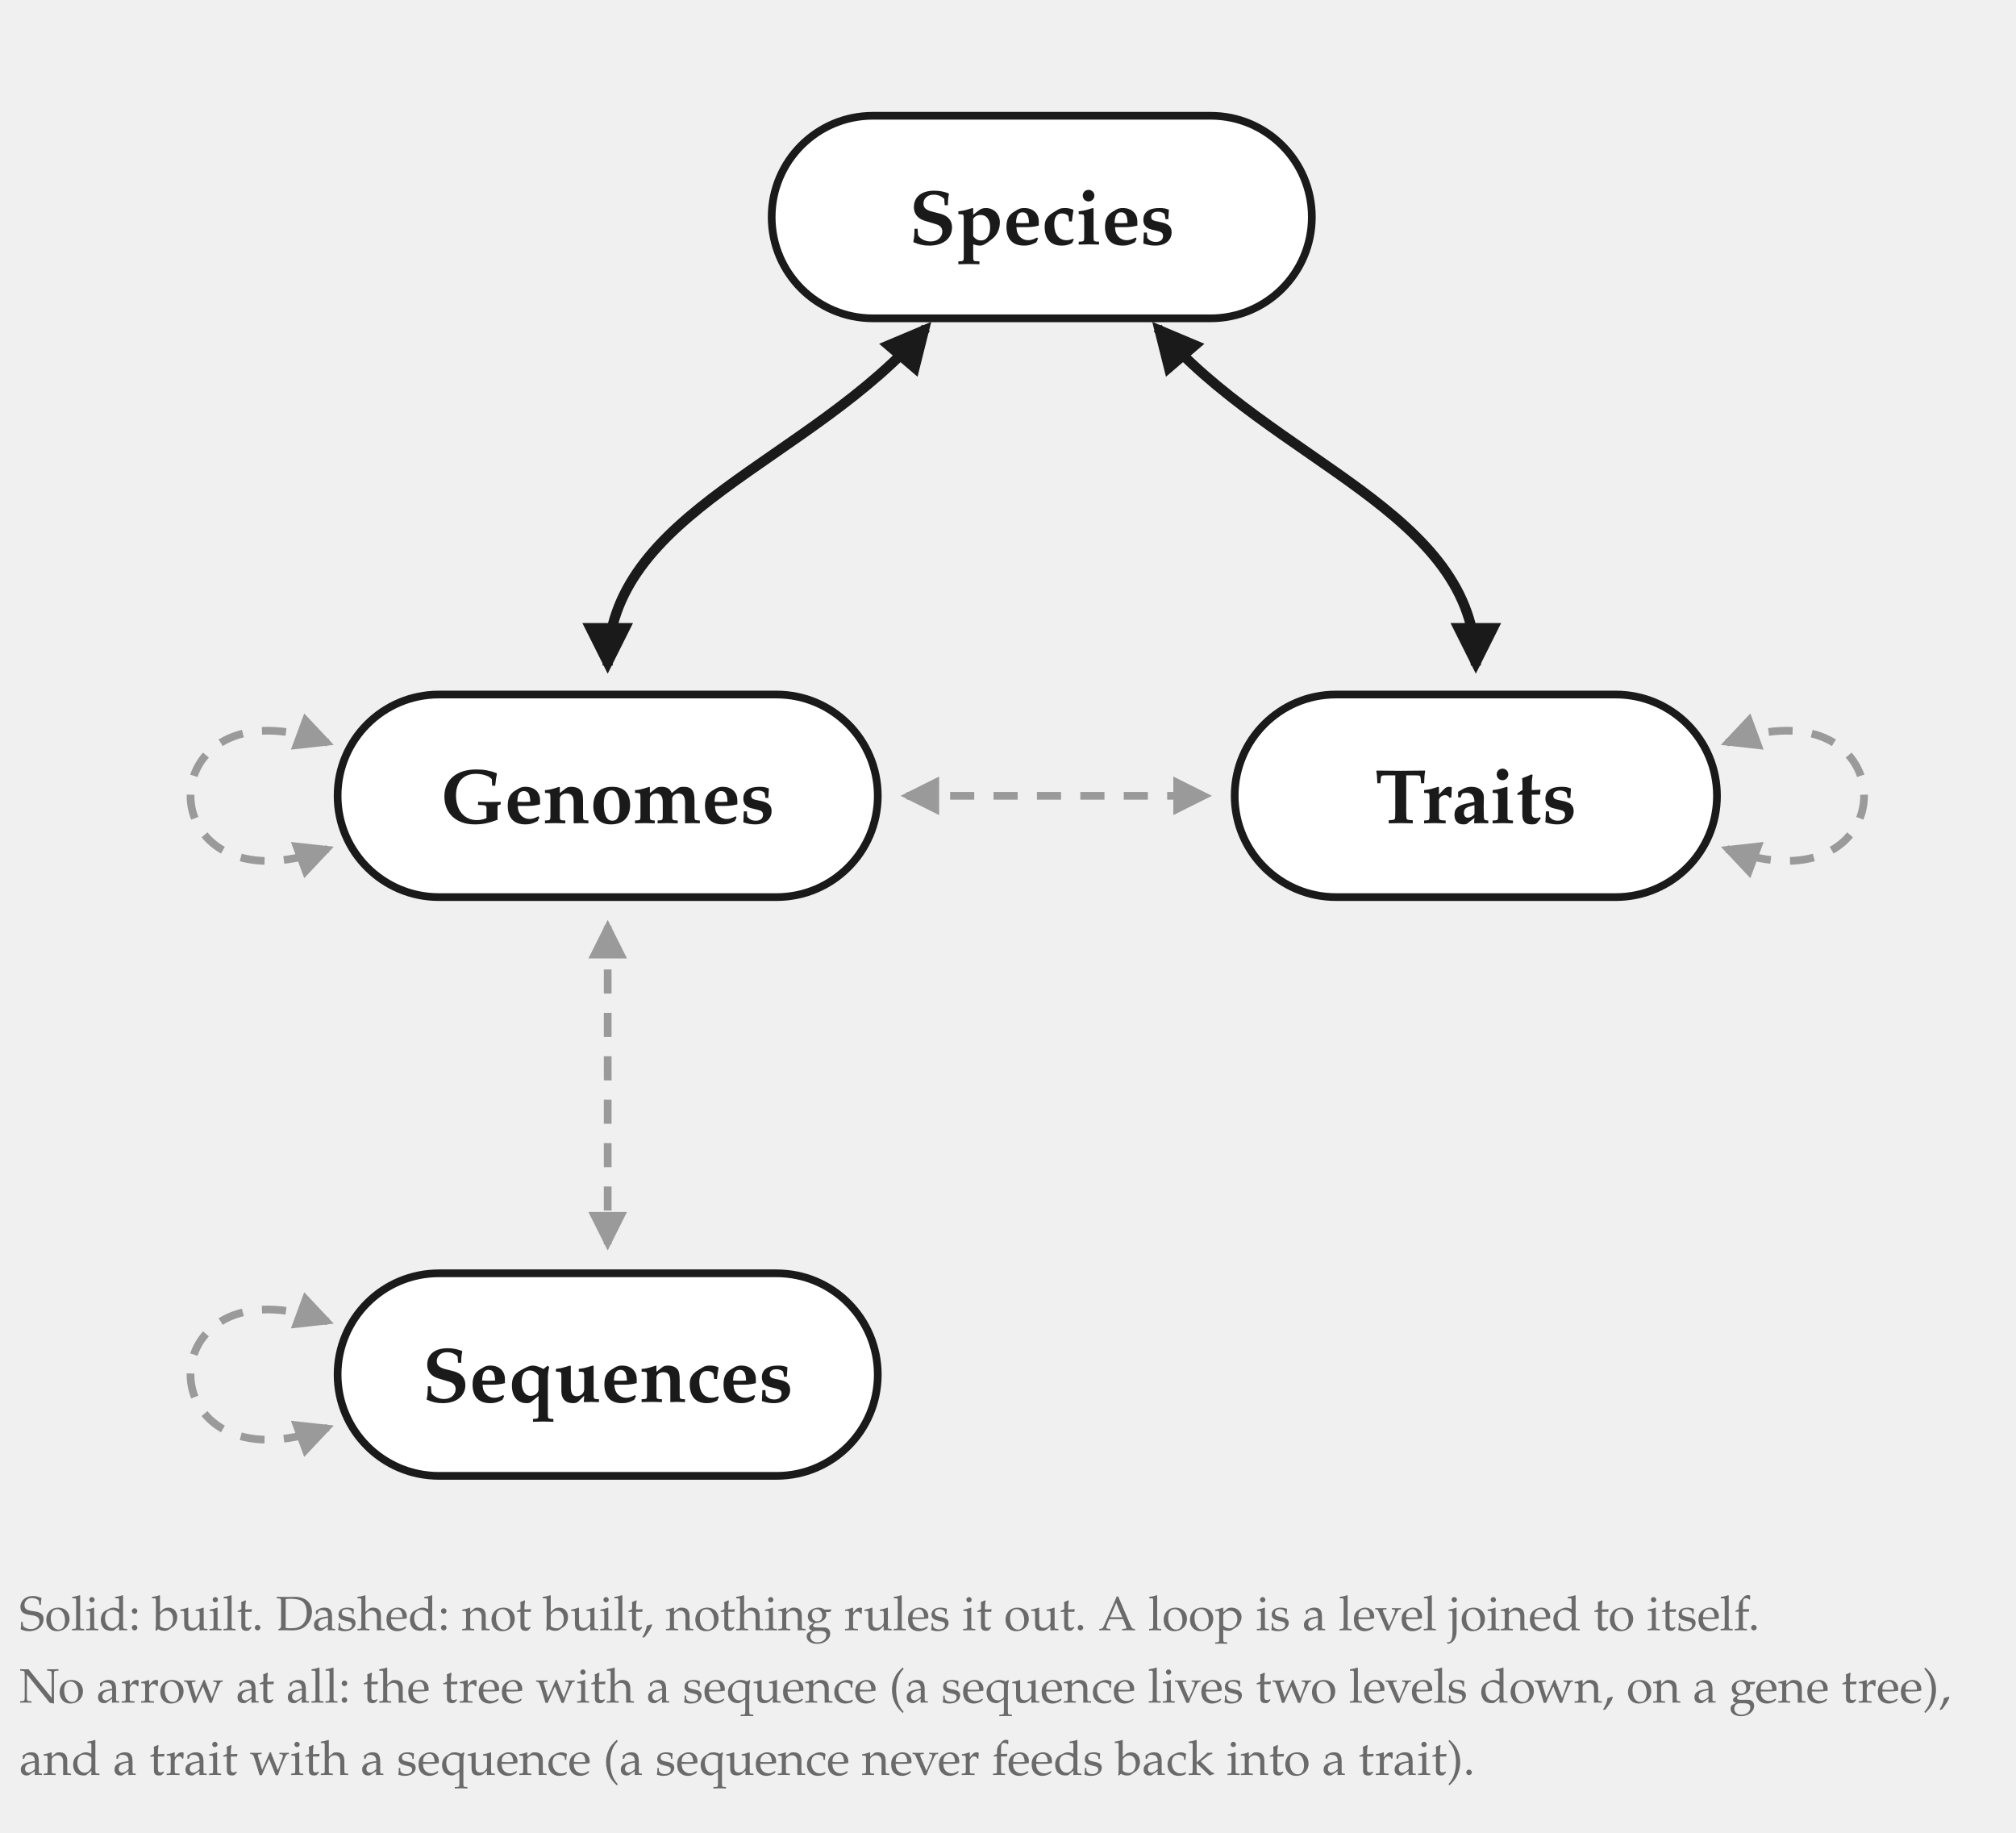
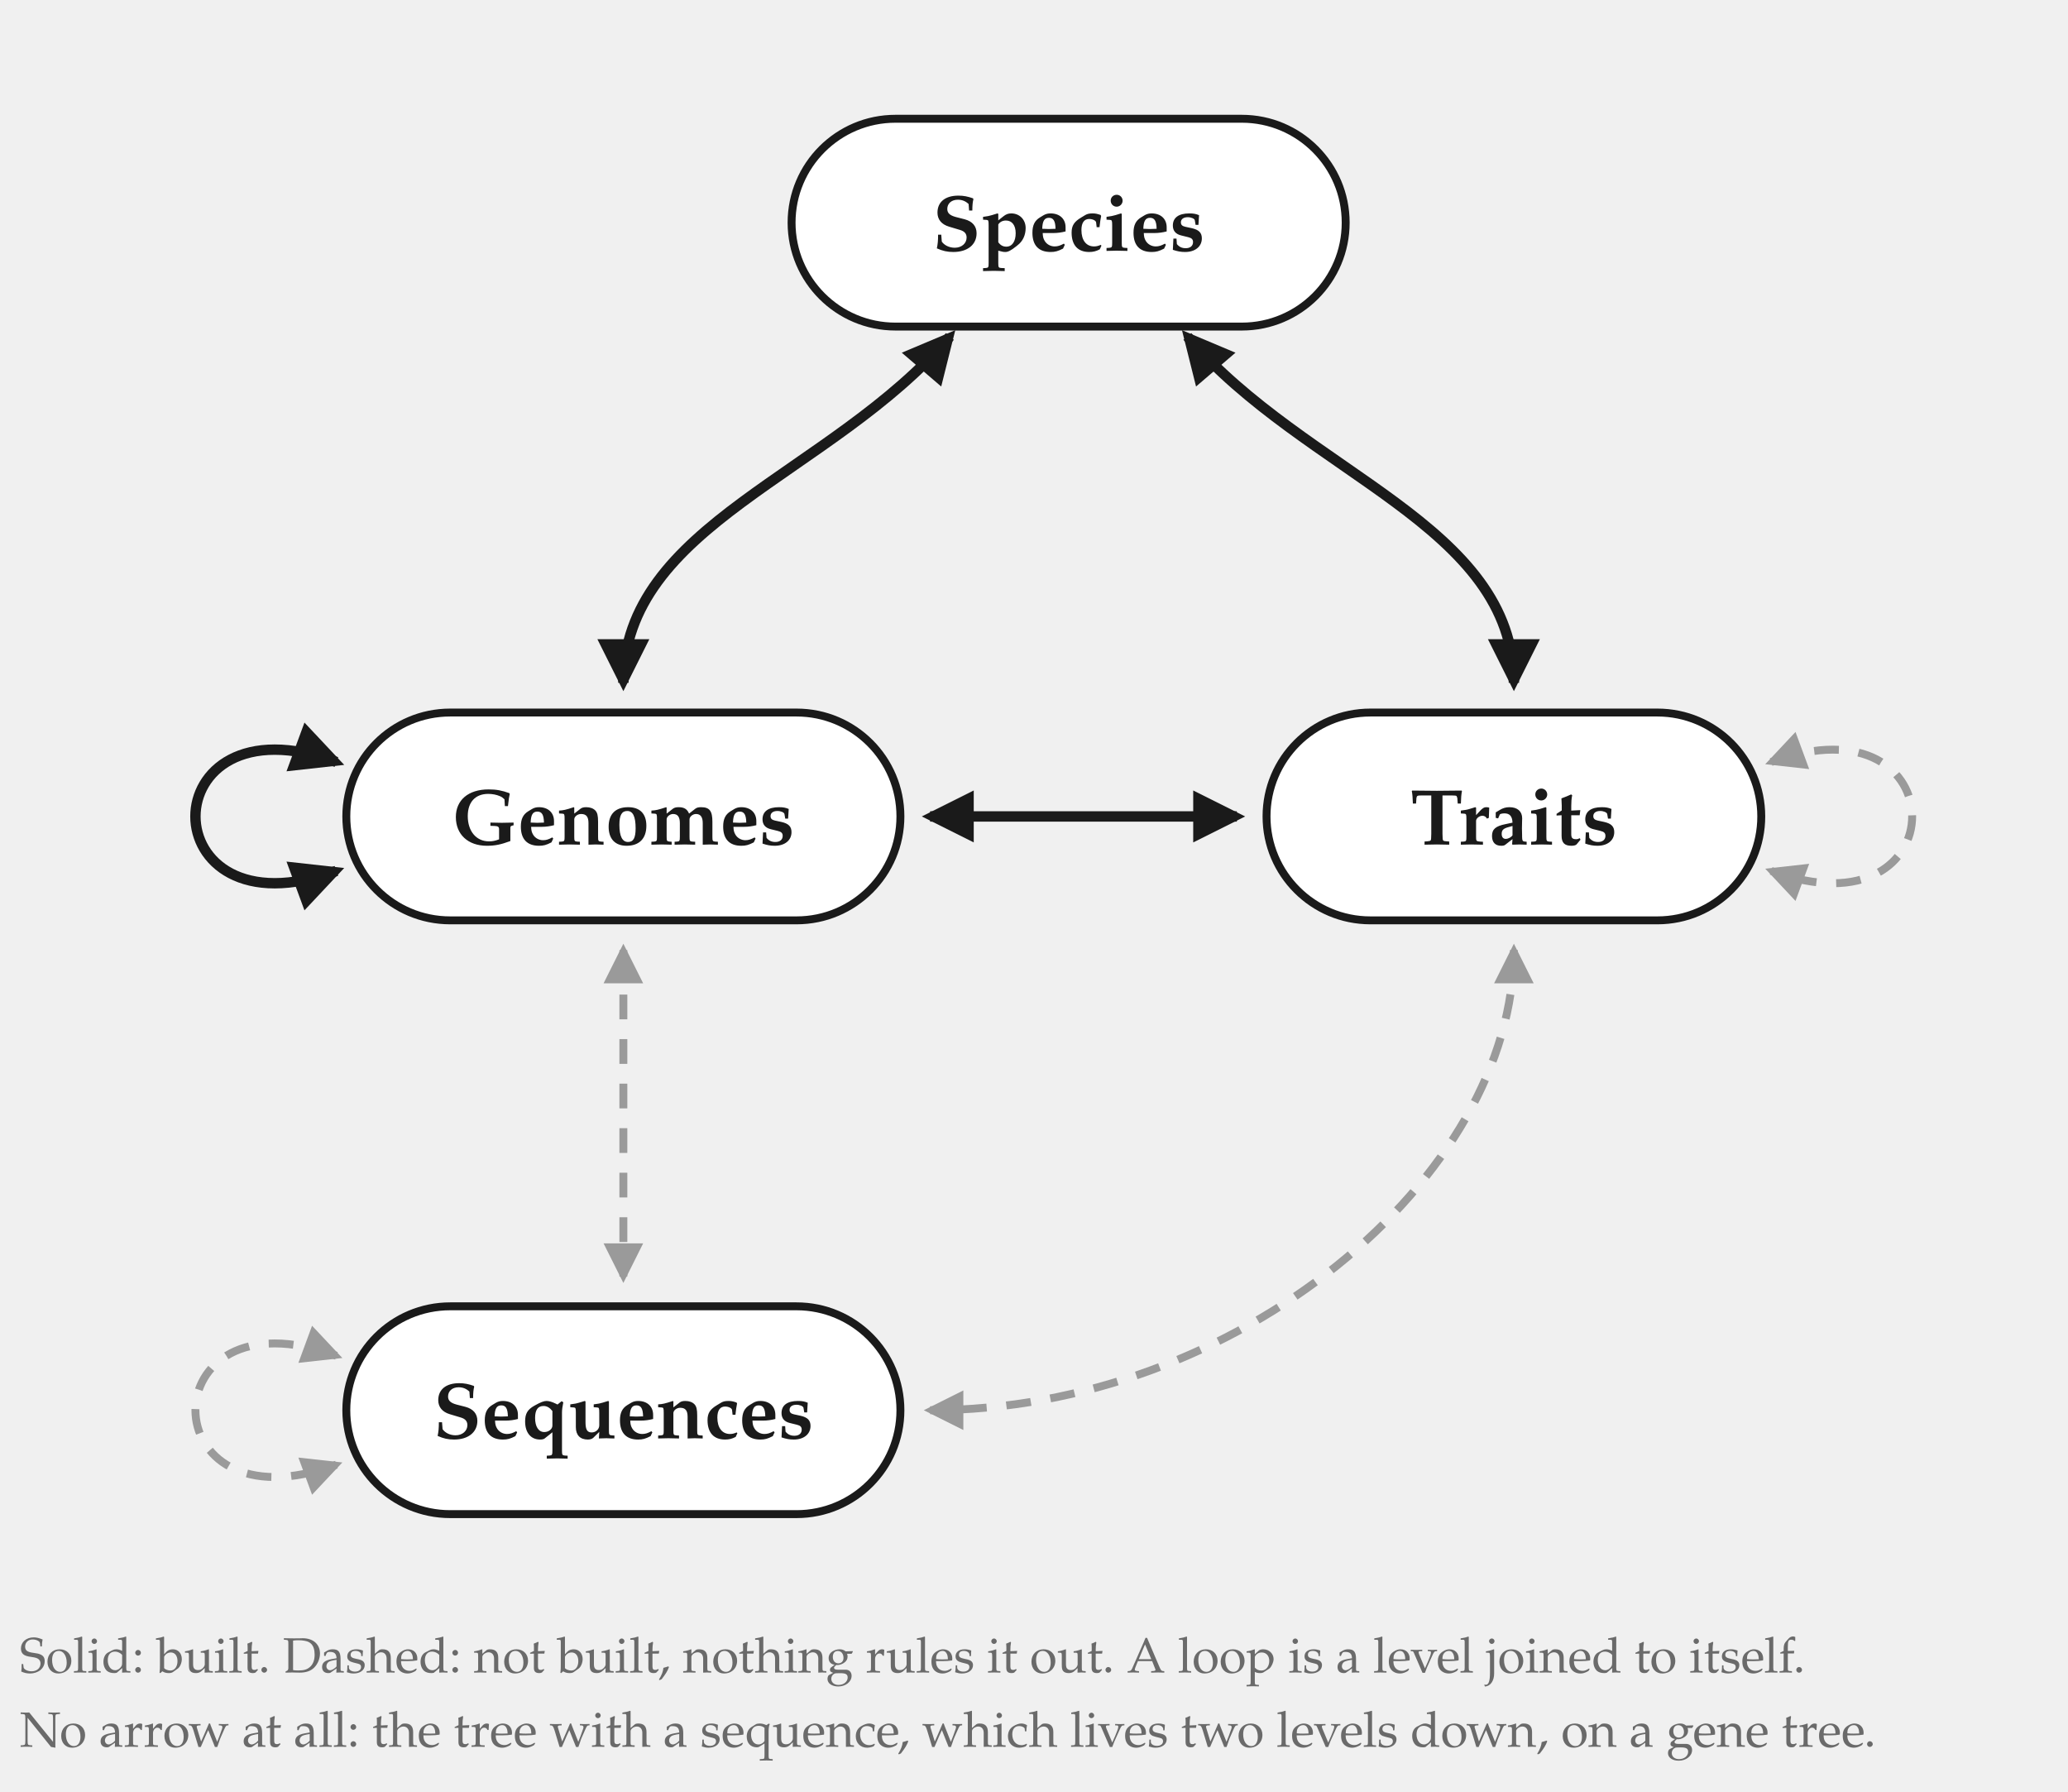
- <svg xmlns="http://www.w3.org/2000/svg" viewBox="-6 6 418 380" role="img" font-family="Iowan Old Style, Palatino, Georgia, serif">
+ <svg xmlns="http://www.w3.org/2000/svg" viewBox="-6 6 418 362" role="img" font-family="Iowan Old Style, Palatino, Georgia, serif">
  <style>
  @media (prefers-color-scheme: dark) {
    .node{fill:#191d20;stroke:#e7ebe9}
    .lbl{fill:#e7ebe9}
    .edge{stroke:#e7ebe9}
    .open{stroke:#8b9296}
    .head{fill:#e7ebe9}
    .openhead{fill:#8b9296}
    .note{fill:#9aa1a5}
  }
</style>
  <defs>
    <marker id="a" markerWidth="5" markerHeight="5" refX="4.2" refY="2.5" orient="auto">
      <path class="head" d="M0,0 L5,2.5 L0,5 z" fill="#1a1a1a" />
    </marker>
    <marker id="a0" markerWidth="5" markerHeight="5" refX="0.8" refY="2.5" orient="auto">
      <path class="head" d="M5,0 L0,2.5 L5,5 z" fill="#1a1a1a" />
    </marker>
    <marker id="o" markerWidth="5" markerHeight="5" refX="4.2" refY="2.5" orient="auto">
      <path class="openhead" d="M0,0 L5,2.5 L0,5 z" fill="#9a9a9a" />
    </marker>
    <marker id="o0" markerWidth="5" markerHeight="5" refX="0.8" refY="2.5" orient="auto">
      <path class="openhead" d="M5,0 L0,2.5 L5,5 z" fill="#9a9a9a" />
    </marker>
  </defs>
  <g class="edge" fill="none" stroke="#1a1a1a" stroke-width="2.1">
    <path d="M 186,74 C 162,102 120,112 120,144" marker-end="url(#a)" marker-start="url(#a0)" />
    <path d="M 234,74 C 258,102 300,112 300,144" marker-end="url(#a)" marker-start="url(#a0)" />
+     <path d="M 182,171 L 244,171" marker-end="url(#a)" marker-start="url(#a0)" />
+     <path d="M 62,160 C 24,146 24,196 62,182" marker-end="url(#a)" marker-start="url(#a0)" />
  </g>
  <g class="open" fill="none" stroke="#9a9a9a" stroke-width="1.6" stroke-dasharray="5 4">
    <path d="M 120,198 L 120,264" marker-end="url(#o)" marker-start="url(#o0)" />
-     <path d="M 182,171 L 244,171" marker-end="url(#o)" marker-start="url(#o0)" />
-     <path d="M 62,160 C 24,146 24,196 62,182" marker-end="url(#o)" marker-start="url(#o0)" />
+     <path d="M 300,198 C 300,244 244,291 182,291" marker-end="url(#o)" marker-start="url(#o0)" />
    <path d="M 62,280 C 24,266 24,316 62,302" marker-end="url(#o)" marker-start="url(#o0)" />
    <path d="M 352,160 C 390,146 390,196 352,182" marker-end="url(#o)" marker-start="url(#o0)" />
  </g>
  <g class="node" fill="#ffffff" stroke="#1a1a1a" stroke-width="1.6">
    <rect x="154" y="30" width="112" height="42" rx="21" />
    <rect x="64" y="150" width="112" height="42" rx="21" />
    <rect x="64" y="270" width="112" height="42" rx="21" />
    <rect x="250" y="150" width="100" height="42" rx="21" />
  </g>
  <g class="lbl" fill="#1a1a1a" font-size="16" font-weight="600" text-anchor="middle">
    <text x="210" y="56.66">Species</text>
    <text x="120" y="176.66">Genomes</text>
    <text x="120" y="296.66">Sequences</text>
    <text x="300" y="176.66">Traits</text>
  </g>
  <g class="note" fill="#6a6a6a" font-size="10" text-anchor="start">
    <text x="-2" y="344">Solid: built. Dashed: not built, nothing rules it out. A loop is a level joined to itself.</text>
-     <text x="-2" y="359">No arrow at all: the tree with a sequence (a sequence lives two levels down, on a gene tree),</text>
-     <text x="-2" y="374">and a trait with a sequence (a sequence never feeds back into a trait).</text>
+     <text x="-2" y="359">No arrow at all: the tree with a sequence, which lives two levels down, on a gene tree.</text>
  </g>
</svg>
